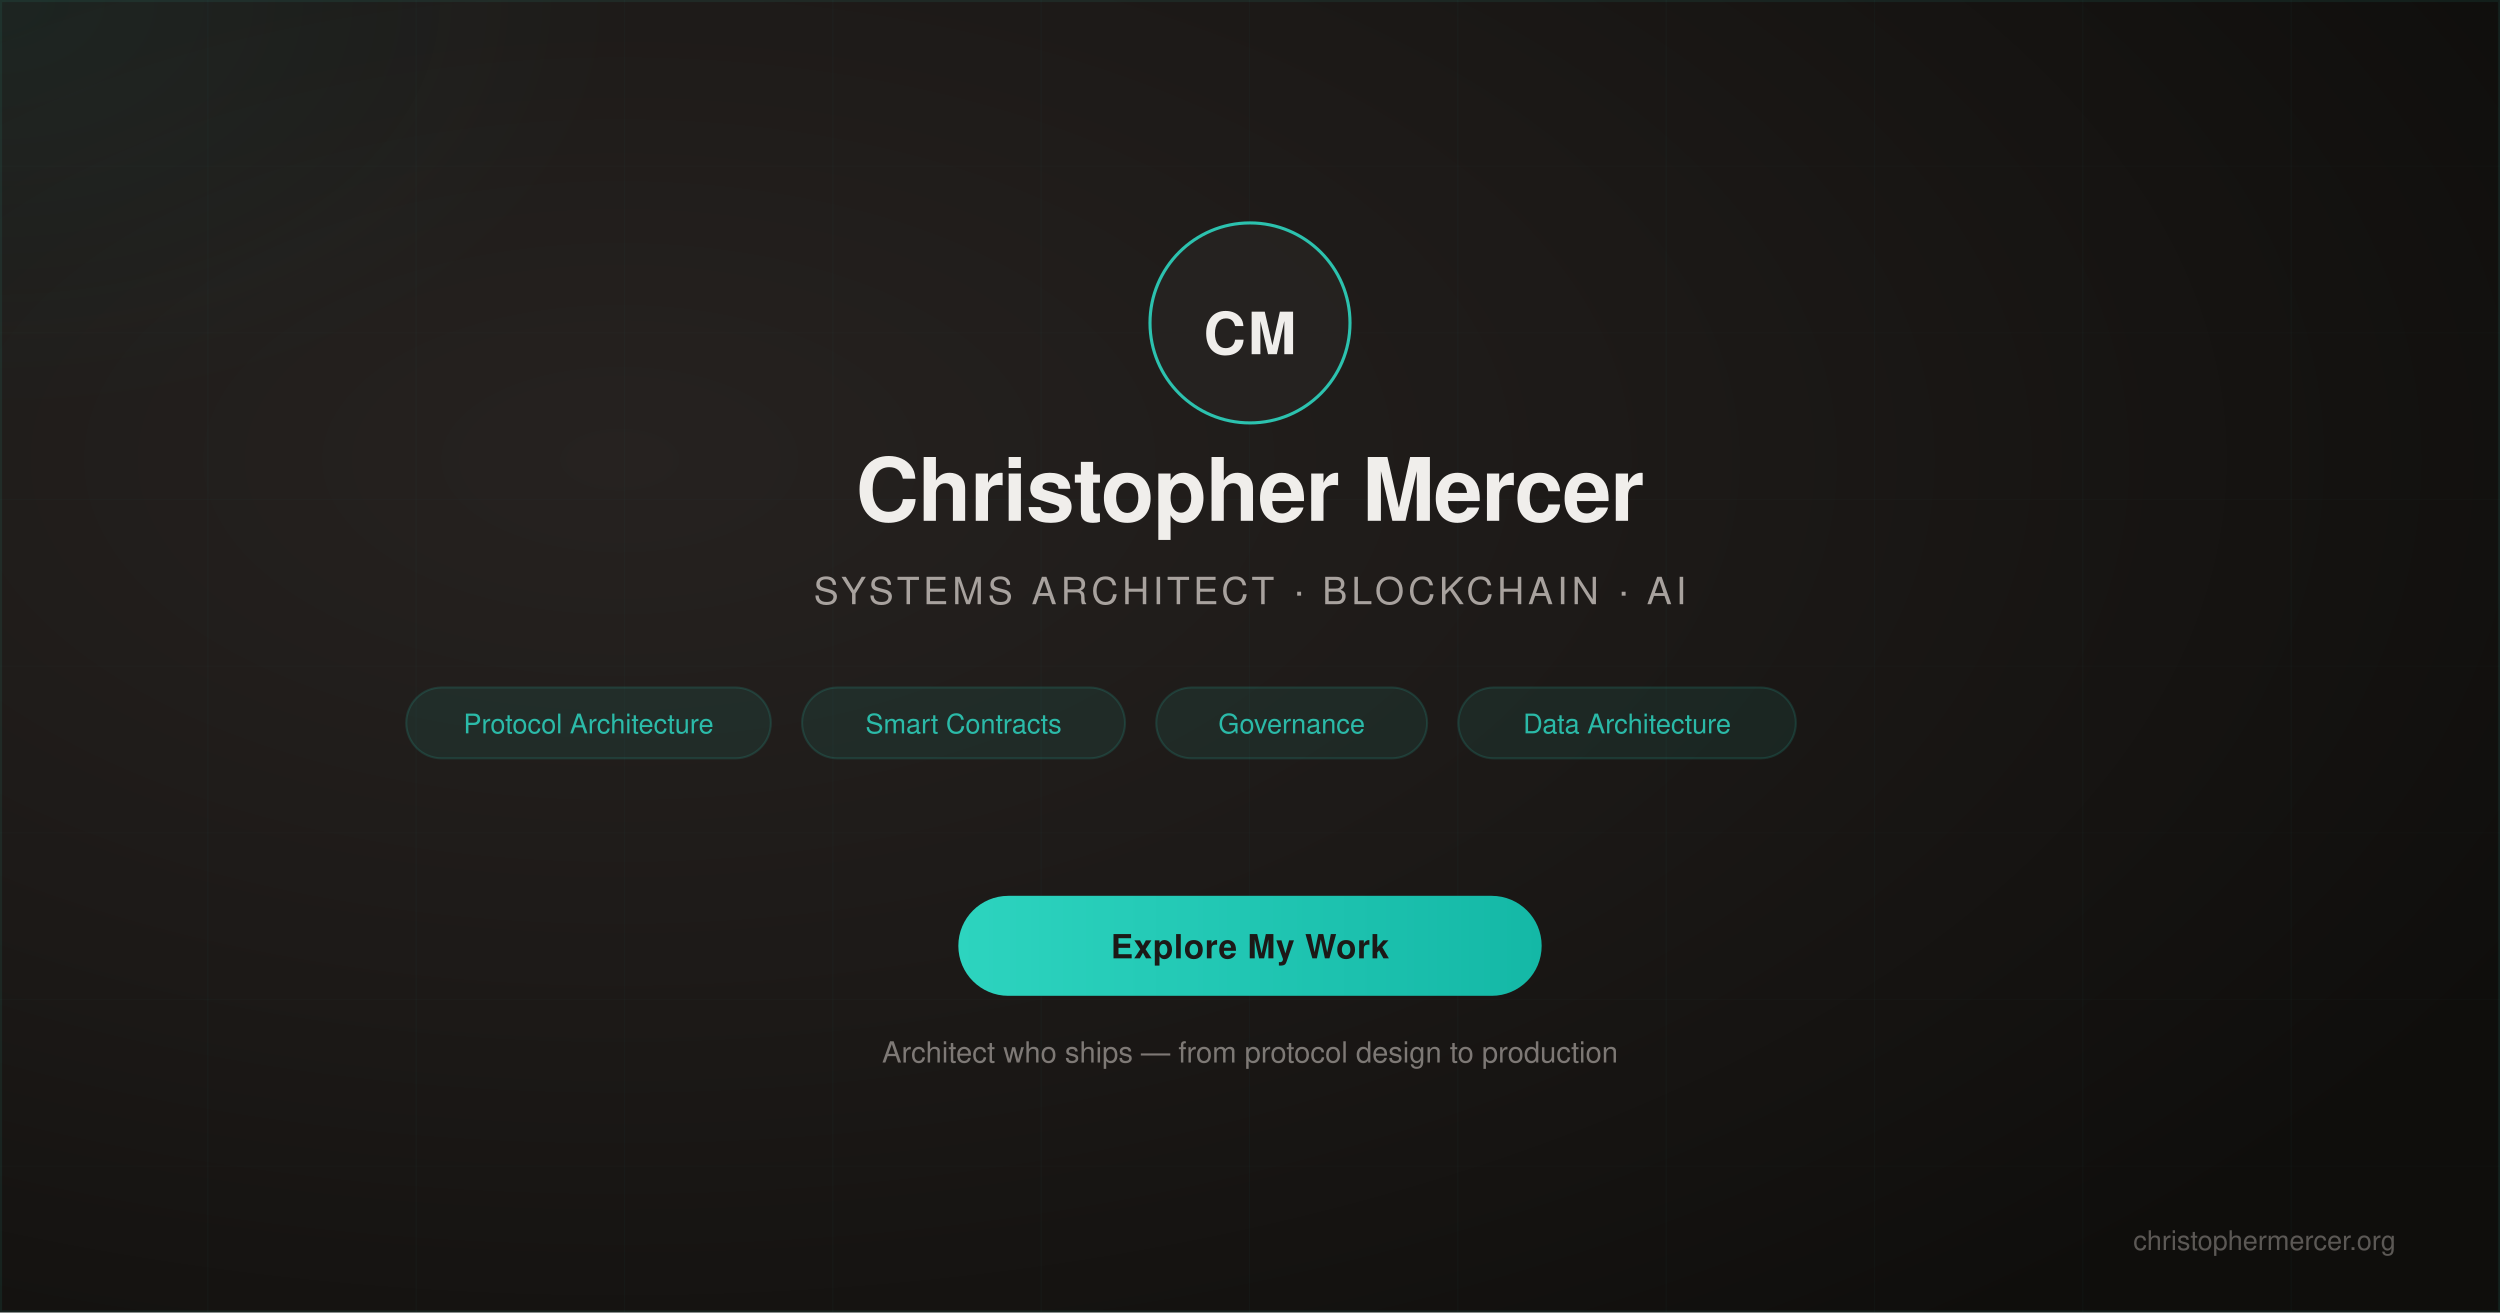
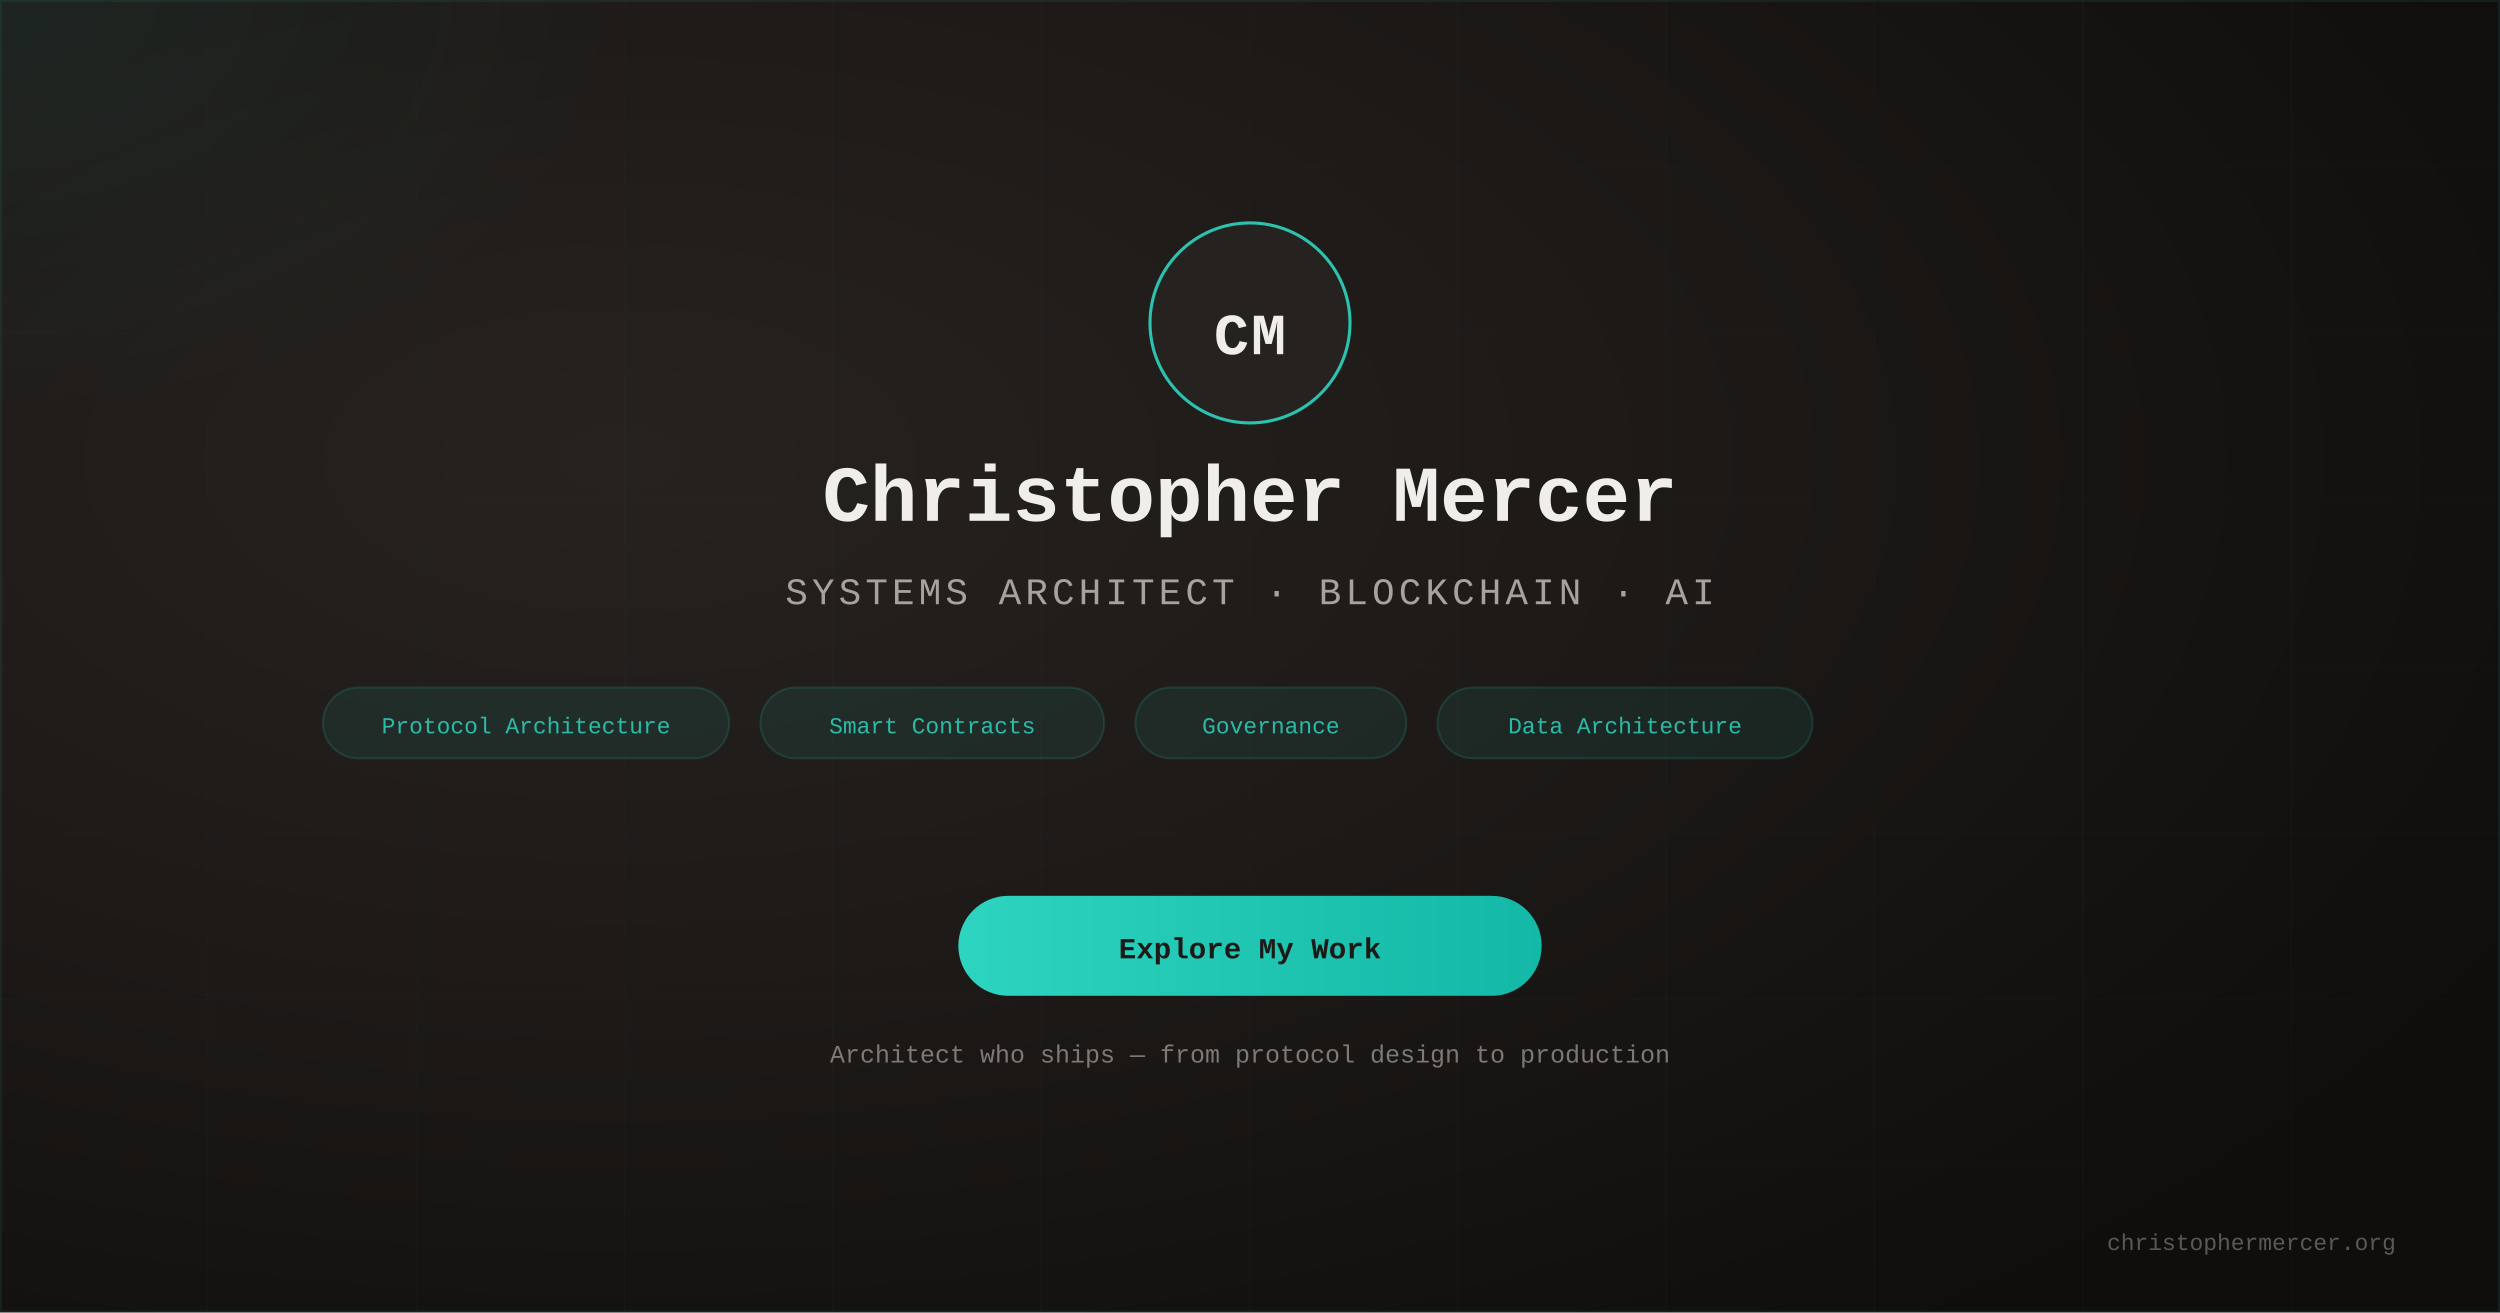
<svg xmlns="http://www.w3.org/2000/svg" viewBox="0 0 1200 630" width="1200" height="630">
  <defs>
    <radialGradient id="bgGradient" cx="25%" cy="35%" r="85%">
      <stop offset="0%" stop-color="#262220" />
      <stop offset="50%" stop-color="#1c1917" />
      <stop offset="100%" stop-color="#0f0e0c" />
    </radialGradient>
    <pattern id="gridLines" width="100" height="630" patternUnits="userSpaceOnUse">
      <line x1="100" y1="0" x2="100" y2="630" stroke="#2dd4bf" stroke-width="0.5" opacity="0.05" />
    </pattern>
    <pattern id="hGridLines" width="1200" height="80" patternUnits="userSpaceOnUse">
      <line x1="0" y1="80" x2="1200" y2="80" stroke="#2dd4bf" stroke-width="0.5" opacity="0.03" />
    </pattern>
    <linearGradient id="accentLineGrad" x1="0%" y1="0%" x2="100%" y2="0%">
      <stop offset="0%" stop-color="#2dd4bf" stop-opacity="0" />
      <stop offset="15%" stop-color="#2dd4bf" stop-opacity="0.25" />
      <stop offset="50%" stop-color="#2dd4bf" stop-opacity="0.35" />
      <stop offset="85%" stop-color="#2dd4bf" stop-opacity="0.25" />
      <stop offset="100%" stop-color="#2dd4bf" stop-opacity="0" />
    </linearGradient>
    <linearGradient id="ctaGrad" x1="0%" y1="0%" x2="100%" y2="0%">
      <stop offset="0%" stop-color="#2dd4bf" />
      <stop offset="100%" stop-color="#14b8a6" />
    </linearGradient>
    <radialGradient id="cornerGlow" cx="0%" cy="0%" r="50%">
      <stop offset="0%" stop-color="#2dd4bf" stop-opacity="0.06" />
      <stop offset="100%" stop-color="#2dd4bf" stop-opacity="0" />
    </radialGradient>
  </defs>
  <rect width="1200" height="630" fill="url(#bgGradient)" />
  <rect width="1200" height="630" fill="url(#gridLines)" />
  <rect width="1200" height="630" fill="url(#hGridLines)" />
  <rect width="600" height="400" fill="url(#cornerGlow)" />
  <line x1="0" y1="395" x2="1200" y2="395" stroke="url(#accentLineGrad)" stroke-width="1" />
  <rect x="0.5" y="0.5" width="1199" height="629" rx="0" fill="none" stroke="#2dd4bf" stroke-width="1" opacity="0.08" />
  <circle cx="600" cy="155" r="48" fill="#262220" stroke="#2dd4bf" stroke-width="1.5" opacity="0.9" />
-   <text x="600" y="170" text-anchor="middle" font-family="-apple-system, BlinkMacSystemFont, 'Segoe UI', Helvetica, Arial, sans-serif" font-size="28" font-weight="700" fill="#f0eeeb" letter-spacing="1">CM</text>
-   <text x="600" y="250" text-anchor="middle" font-family="-apple-system, BlinkMacSystemFont, 'Segoe UI', Helvetica, Arial, sans-serif" font-size="42" font-weight="700" fill="#f0eeeb" letter-spacing="-0.5">Christopher Mercer</text>
-   <text x="600" y="290" text-anchor="middle" font-family="-apple-system, BlinkMacSystemFont, 'Segoe UI', Helvetica, Arial, sans-serif" font-size="18" font-weight="500" fill="#a8a29e" letter-spacing="2">SYSTEMS ARCHITECT · BLOCKCHAIN · AI</text>
-   <rect x="195" y="330" width="175" height="34" rx="17" fill="#2dd4bf" fill-opacity="0.08" stroke="#2dd4bf" stroke-opacity="0.15" stroke-width="1" />
-   <text x="282.5" y="352" text-anchor="middle" font-family="-apple-system, BlinkMacSystemFont, 'Segoe UI', Helvetica, Arial, sans-serif" font-size="13" font-weight="500" fill="#2dd4bf" opacity="0.85">Protocol Architecture</text>
-   <rect x="385" y="330" width="155" height="34" rx="17" fill="#2dd4bf" fill-opacity="0.08" stroke="#2dd4bf" stroke-opacity="0.15" stroke-width="1" />
-   <text x="462.5" y="352" text-anchor="middle" font-family="-apple-system, BlinkMacSystemFont, 'Segoe UI', Helvetica, Arial, sans-serif" font-size="13" font-weight="500" fill="#2dd4bf" opacity="0.85">Smart Contracts</text>
-   <rect x="555" y="330" width="130" height="34" rx="17" fill="#2dd4bf" fill-opacity="0.08" stroke="#2dd4bf" stroke-opacity="0.15" stroke-width="1" />
-   <text x="620" y="352" text-anchor="middle" font-family="-apple-system, BlinkMacSystemFont, 'Segoe UI', Helvetica, Arial, sans-serif" font-size="13" font-weight="500" fill="#2dd4bf" opacity="0.85">Governance</text>
-   <rect x="700" y="330" width="162" height="34" rx="17" fill="#2dd4bf" fill-opacity="0.08" stroke="#2dd4bf" stroke-opacity="0.15" stroke-width="1" />
-   <text x="781" y="352" text-anchor="middle" font-family="-apple-system, BlinkMacSystemFont, 'Segoe UI', Helvetica, Arial, sans-serif" font-size="13" font-weight="500" fill="#2dd4bf" opacity="0.85">Data Architecture</text>
+   <text x="600" y="170" text-anchor="middle" font-family="'JetBrains Mono', 'Courier New', monospace" font-size="28" font-weight="700" fill="#f0eeeb" letter-spacing="1">CM</text>
+   <text x="600" y="250" text-anchor="middle" font-family="'JetBrains Mono', 'Courier New', monospace" font-size="38" font-weight="700" fill="#f0eeeb">Christopher Mercer</text>
+   <text x="600" y="290" text-anchor="middle" font-family="'JetBrains Mono', 'Courier New', monospace" font-size="18" font-weight="500" fill="#a8a29e" letter-spacing="2">SYSTEMS ARCHITECT · BLOCKCHAIN · AI</text>
+   <rect x="155" y="330" width="195" height="34" rx="17" fill="#2dd4bf" fill-opacity="0.08" stroke="#2dd4bf" stroke-opacity="0.15" stroke-width="1" />
+   <text x="252.5" y="352" text-anchor="middle" font-family="'JetBrains Mono', 'Courier New', monospace" font-size="11" font-weight="500" fill="#2dd4bf" opacity="0.85">Protocol Architecture</text>
+   <rect x="365" y="330" width="165" height="34" rx="17" fill="#2dd4bf" fill-opacity="0.08" stroke="#2dd4bf" stroke-opacity="0.15" stroke-width="1" />
+   <text x="447.5" y="352" text-anchor="middle" font-family="'JetBrains Mono', 'Courier New', monospace" font-size="11" font-weight="500" fill="#2dd4bf" opacity="0.85">Smart Contracts</text>
+   <rect x="545" y="330" width="130" height="34" rx="17" fill="#2dd4bf" fill-opacity="0.08" stroke="#2dd4bf" stroke-opacity="0.15" stroke-width="1" />
+   <text x="610" y="352" text-anchor="middle" font-family="'JetBrains Mono', 'Courier New', monospace" font-size="11" font-weight="500" fill="#2dd4bf" opacity="0.85">Governance</text>
+   <rect x="690" y="330" width="180" height="34" rx="17" fill="#2dd4bf" fill-opacity="0.08" stroke="#2dd4bf" stroke-opacity="0.15" stroke-width="1" />
+   <text x="780" y="352" text-anchor="middle" font-family="'JetBrains Mono', 'Courier New', monospace" font-size="11" font-weight="500" fill="#2dd4bf" opacity="0.85">Data Architecture</text>
  <rect x="460" y="430" width="280" height="48" rx="24" fill="url(#ctaGrad)" />
-   <text x="600" y="460" text-anchor="middle" font-family="-apple-system, BlinkMacSystemFont, 'Segoe UI', Helvetica, Arial, sans-serif" font-size="16" font-weight="600" fill="#1c1917" letter-spacing="0.3">Explore My Work</text>
-   <text x="600" y="510" text-anchor="middle" font-family="-apple-system, BlinkMacSystemFont, 'Segoe UI', Helvetica, Arial, sans-serif" font-size="14" font-weight="400" fill="#a8a29e" opacity="0.7">Architect who ships — from protocol design to production</text>
-   <text x="1150" y="600" text-anchor="end" font-family="-apple-system, BlinkMacSystemFont, 'Segoe UI', Helvetica, Arial, sans-serif" font-size="13" font-weight="400" fill="#a8a29e" opacity="0.5">christophermercer.org</text>
+   <text x="600" y="460" text-anchor="middle" font-family="'JetBrains Mono', 'Courier New', monospace" font-size="14" font-weight="600" fill="#1c1917">Explore My Work</text>
+   <text x="600" y="510" text-anchor="middle" font-family="'JetBrains Mono', 'Courier New', monospace" font-size="12" font-weight="400" fill="#a8a29e" opacity="0.7">Architect who ships — from protocol design to production</text>
+   <text x="1150" y="600" text-anchor="end" font-family="'JetBrains Mono', 'Courier New', monospace" font-size="11" font-weight="400" fill="#a8a29e" opacity="0.5">christophermercer.org</text>
</svg>
